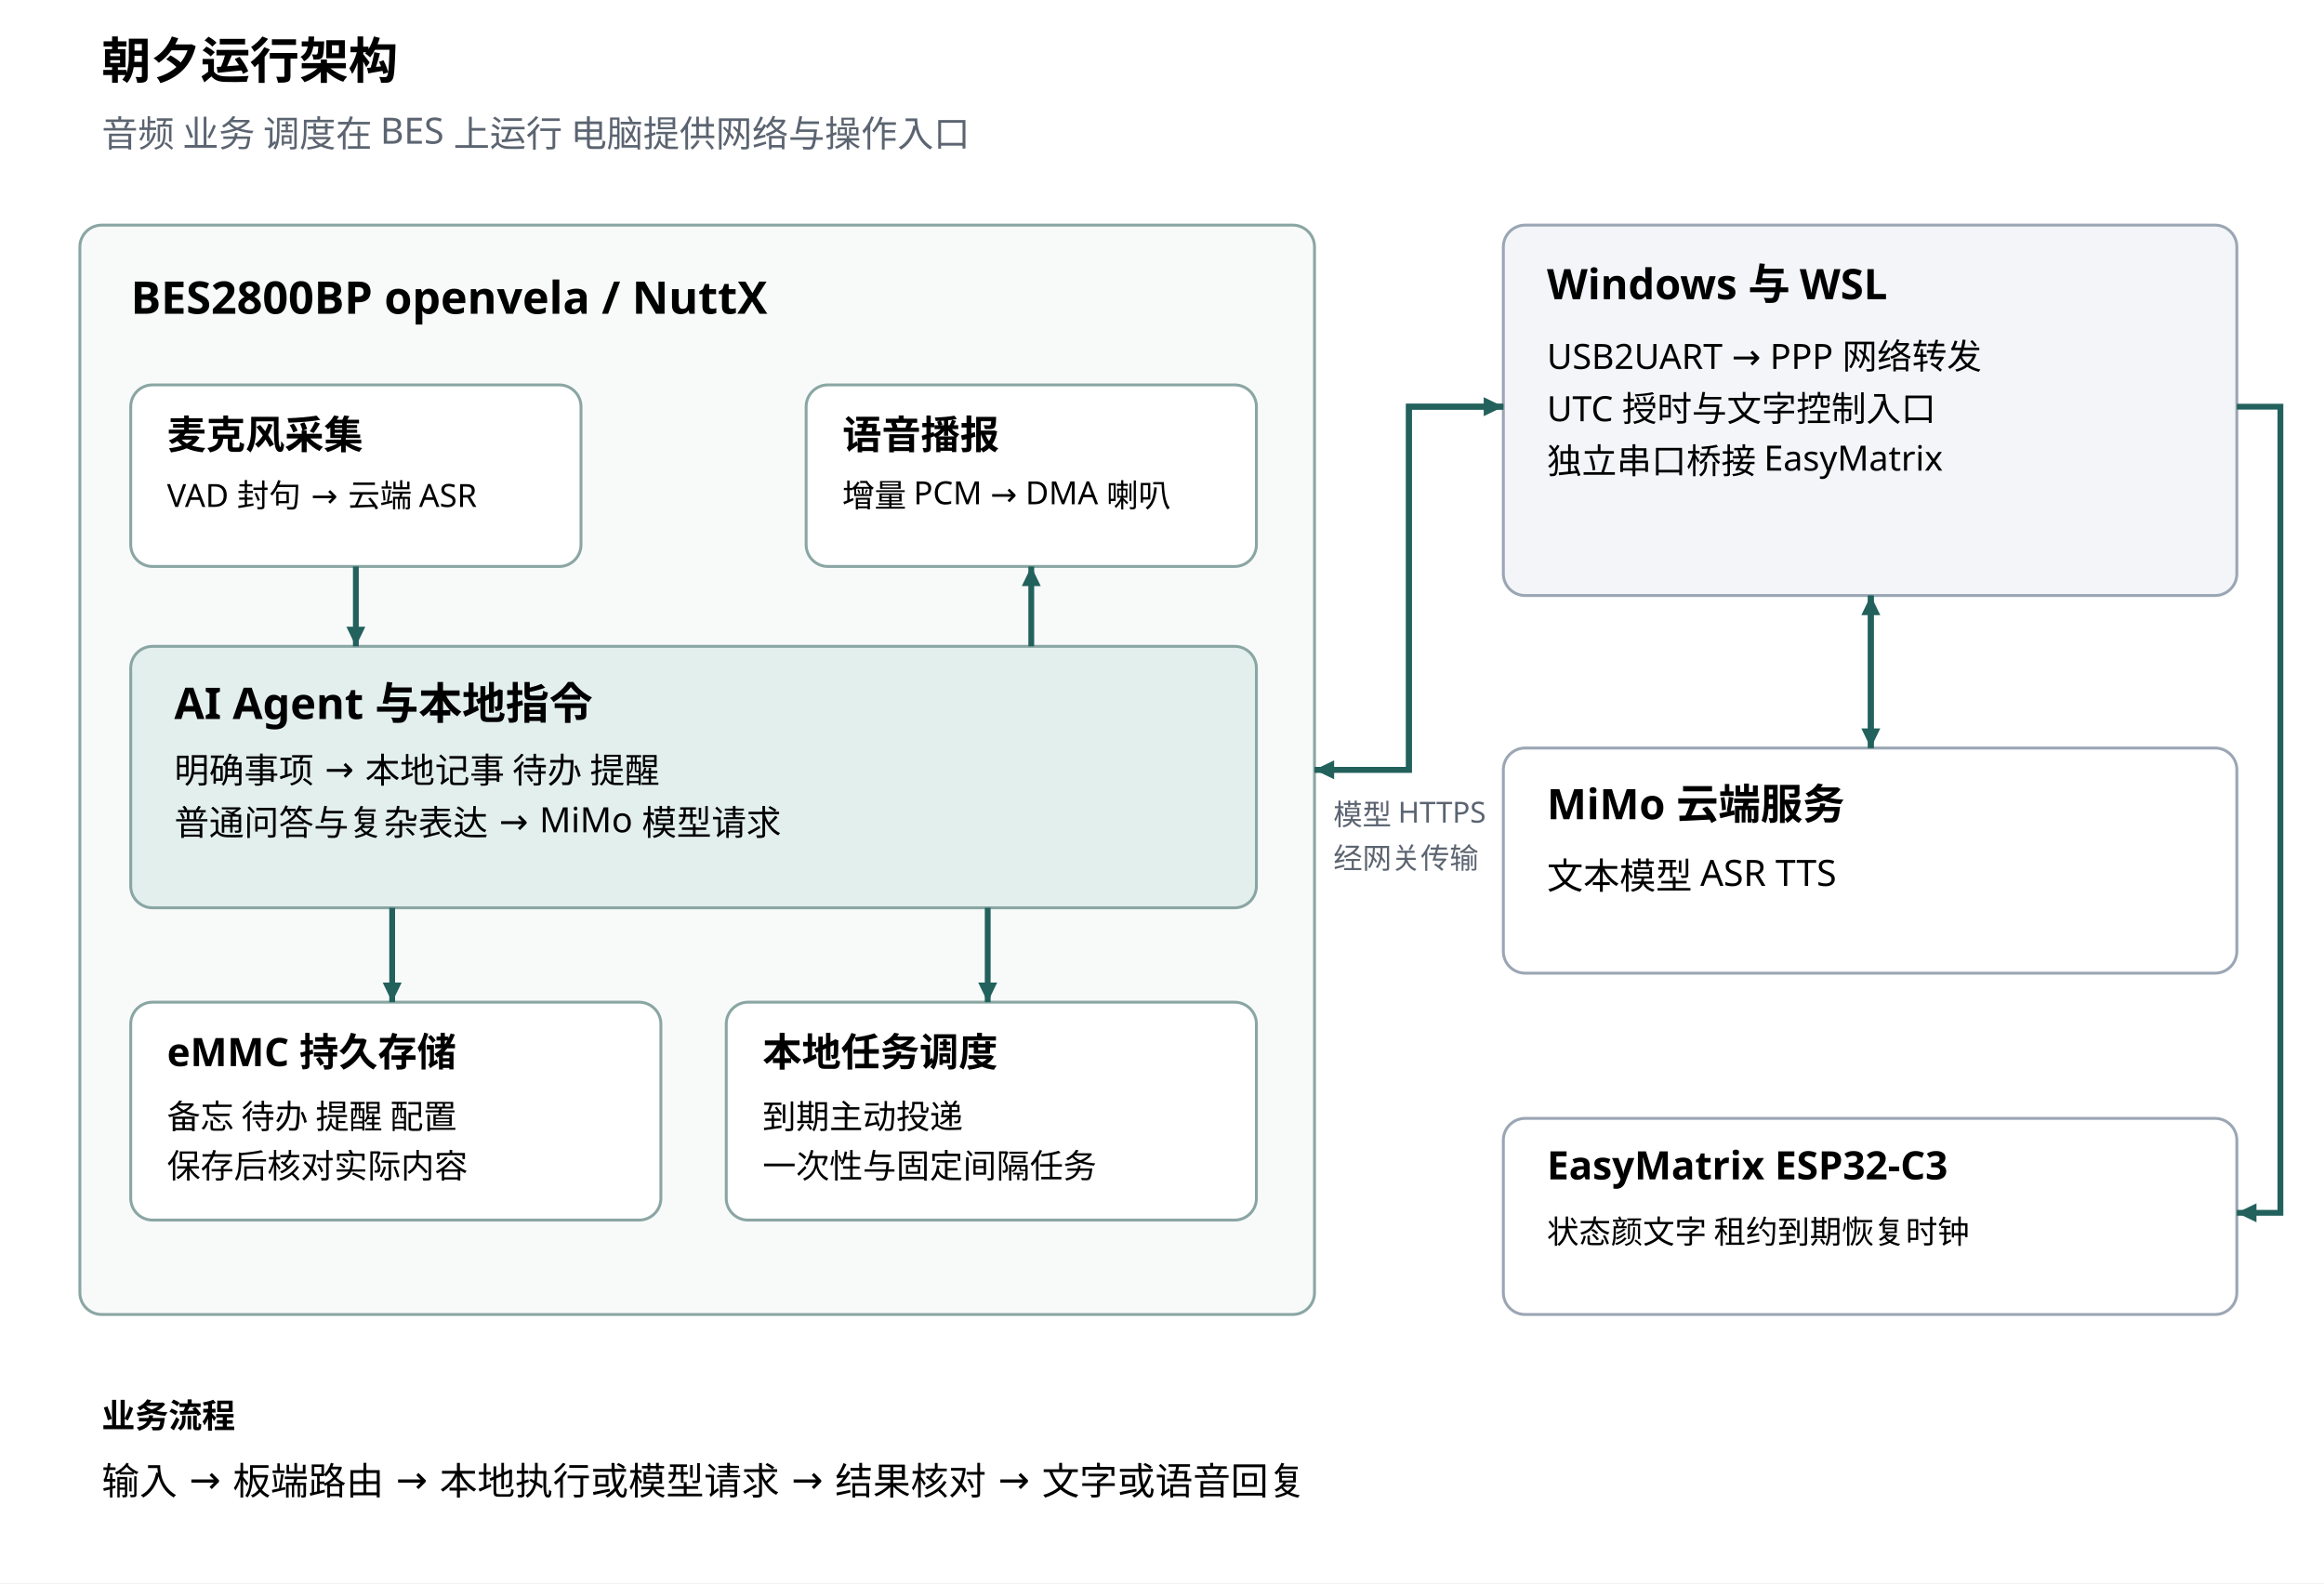
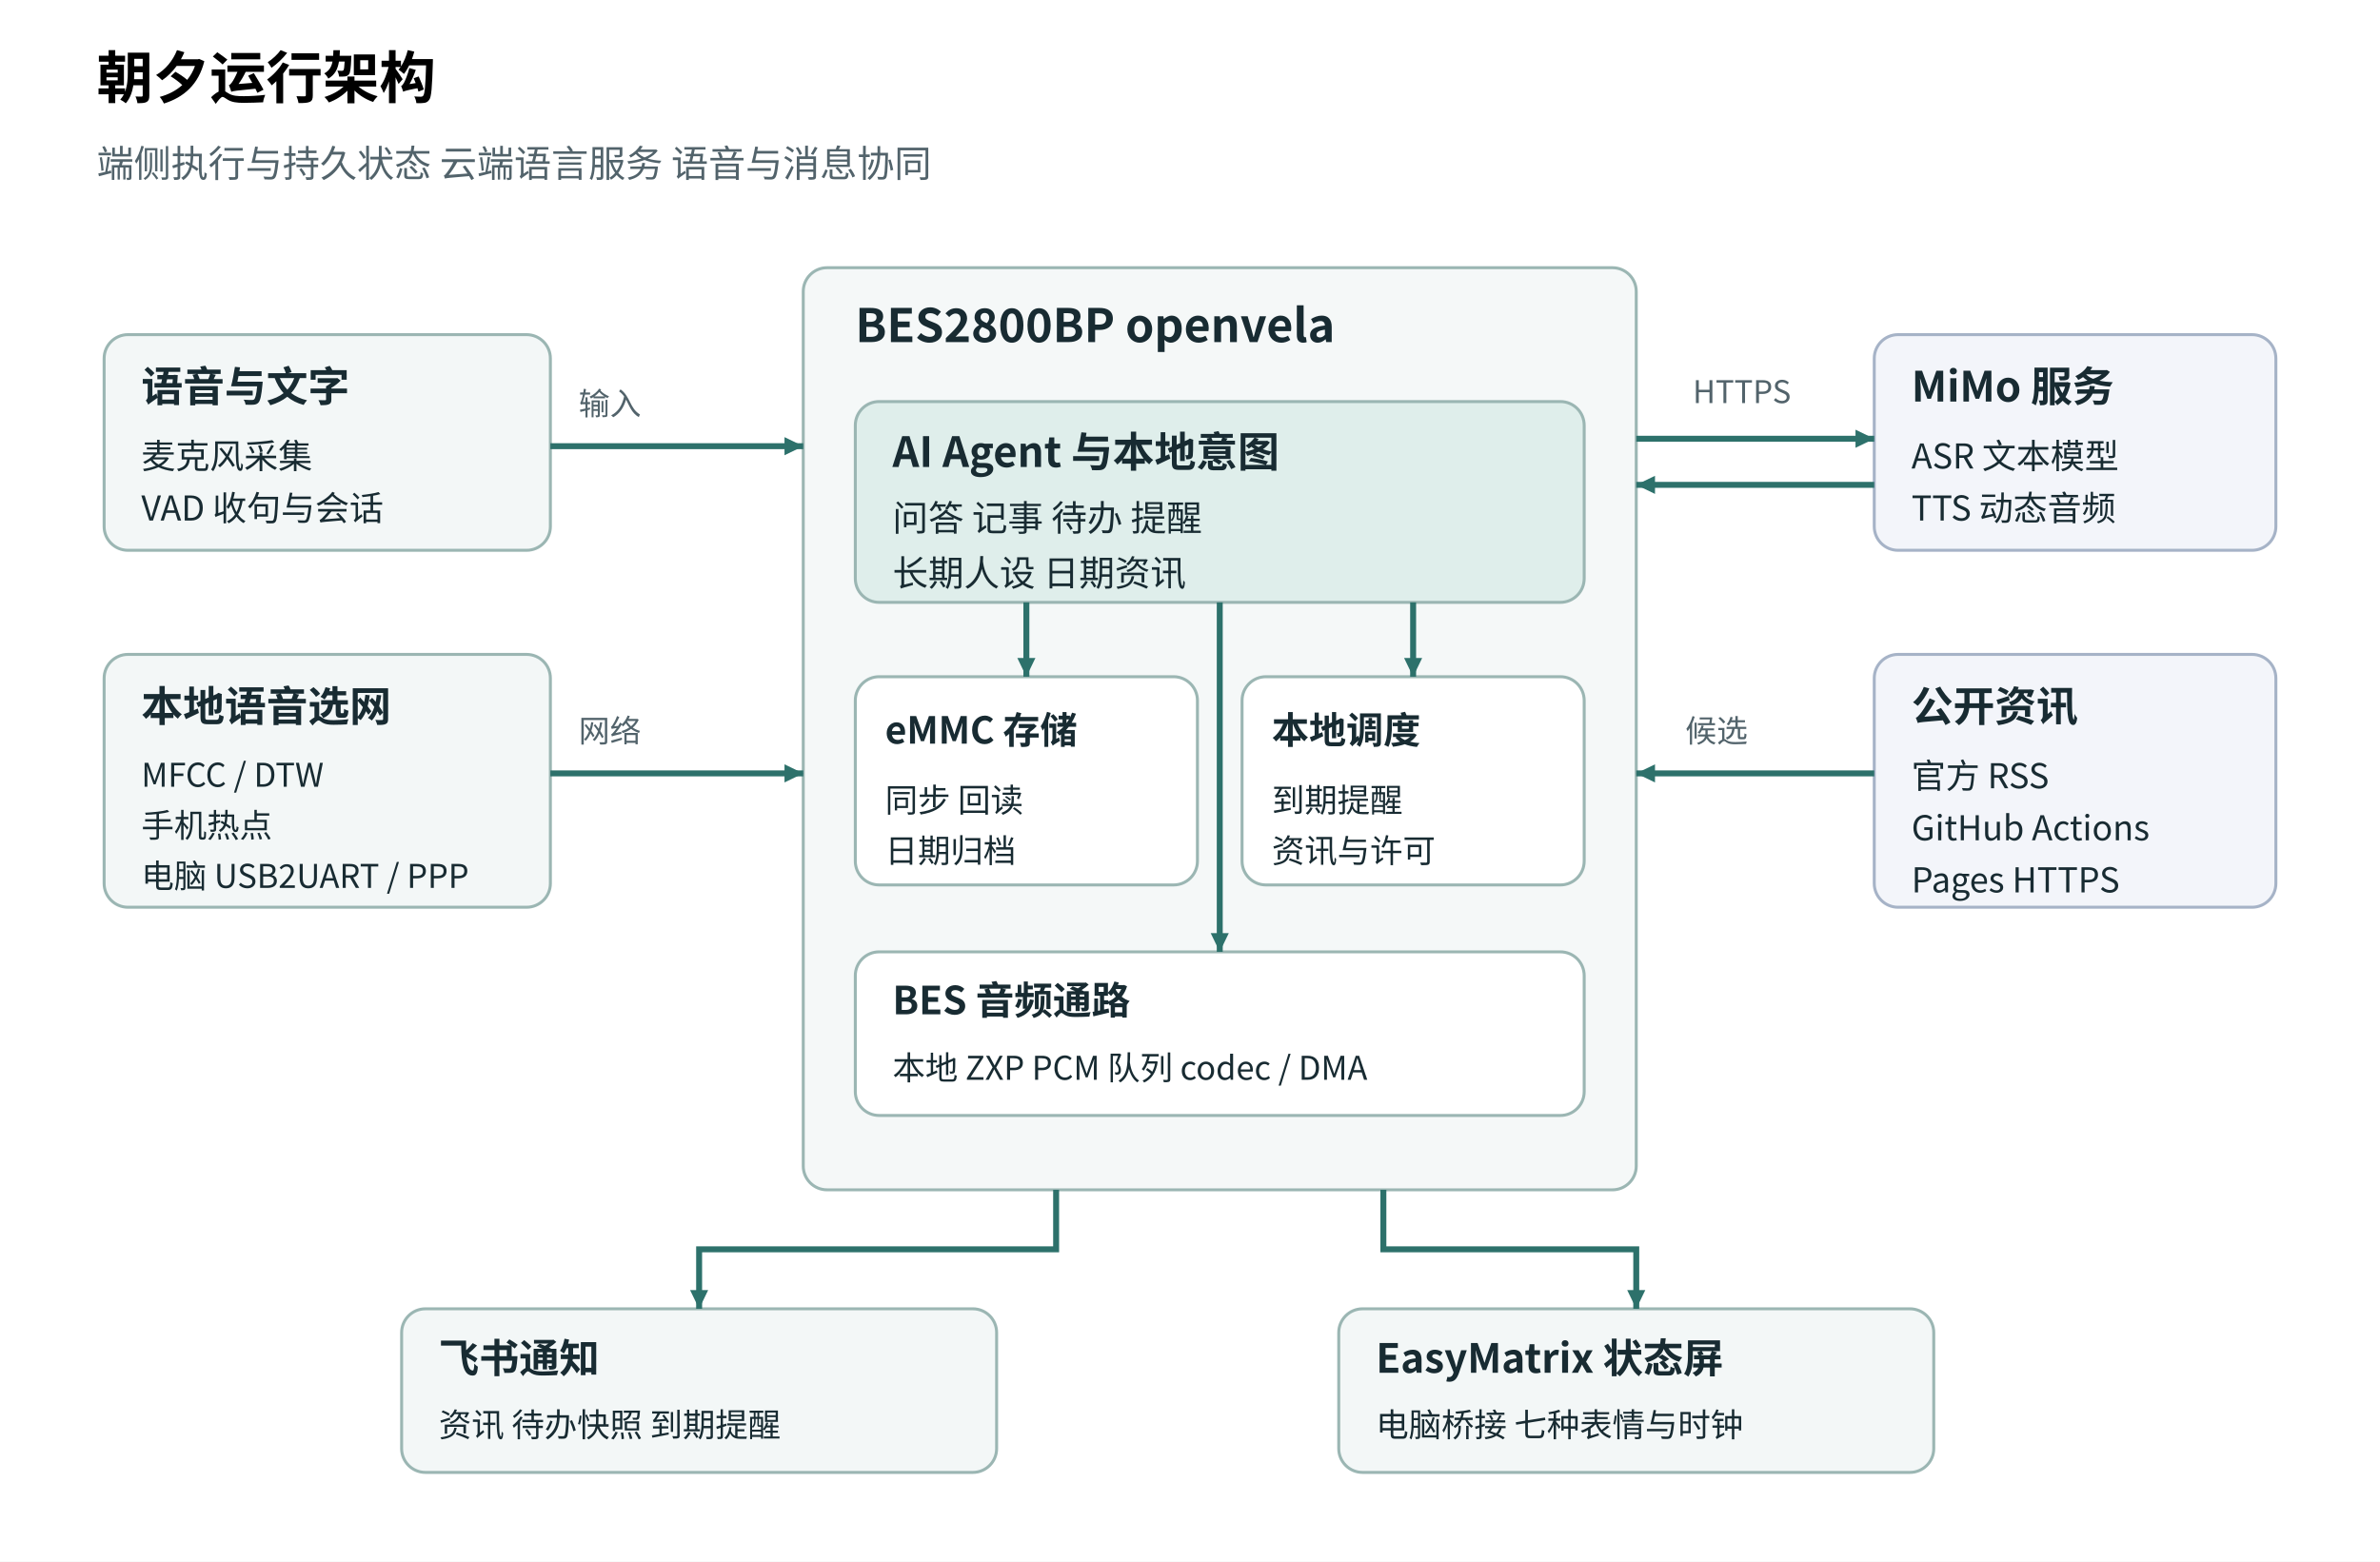
- <svg xmlns="http://www.w3.org/2000/svg" width="1600" height="1090" viewBox="0 0 1600 1090">
-   <rect width="1600" height="1090" fill="white" />
-   <text x="70" y="54" font-family="Microsoft YaHei, sans-serif" font-size="34" fill="#000000" font-weight="700">朝夕运行架构</text>
-   <text x="70" y="101" font-family="Microsoft YaHei, sans-serif" font-size="25" fill="#5B6470" font-weight="400">音频 业务 调度在 BES 上运行  电脑提供网络与操作入口</text>
-   <rect x="55" y="155" width="850" height="750" rx="15" fill="#F8FAFA" stroke="#8AA6A3" stroke-width="2" />
-   <text x="90" y="216" font-family="Microsoft YaHei, sans-serif" font-size="31" fill="#000000" font-weight="700">BES2800BP  openvela / NuttX</text>
-   <rect x="90" y="265" width="310" height="125" rx="15" fill="#FFFFFF" stroke="#8AA6A3" stroke-width="2" />
-   <text x="115" y="309" font-family="Microsoft YaHei, sans-serif" font-size="27" fill="#000000" font-weight="700">麦克风采集</text>
-   <text x="115" y="349" font-family="Microsoft YaHei, sans-serif" font-size="22" fill="#000000" font-weight="400">VAD 封句 → 云端 ASR</text>
-   <rect x="555" y="265" width="310" height="125" rx="15" fill="#FFFFFF" stroke="#8AA6A3" stroke-width="2" />
-   <text x="580" y="309" font-family="Microsoft YaHei, sans-serif" font-size="27" fill="#000000" font-weight="700">语音播报</text>
-   <text x="580" y="349" font-family="Microsoft YaHei, sans-serif" font-size="22" fill="#000000" font-weight="400">增量 PCM → DMA 喇叭</text>
-   <rect x="90" y="445" width="775" height="180" rx="15" fill="#E3EFED" stroke="#8AA6A3" stroke-width="2" />
-   <text x="120" y="495" font-family="Microsoft YaHei, sans-serif" font-size="30" fill="#000000" font-weight="700">AI Agent 与本地指令</text>
-   <text x="120" y="539" font-family="Microsoft YaHei, sans-serif" font-size="24" fill="#000000" font-weight="400">明确事项 → 本地记事 待办 提醒</text>
-   <text x="120" y="575" font-family="Microsoft YaHei, sans-serif" font-size="24" fill="#000000" font-weight="400">普通问答与复杂表达 → MiMo 模型请求</text>
-   <polyline points="245,390 245,445" fill="none" stroke="#22615C" stroke-width="4" />
-   <polygon points="245,445 238.476,431.493 251.524,431.493" fill="#22615C" />
-   <polyline points="710,445 710,390" fill="none" stroke="#22615C" stroke-width="4" />
-   <polygon points="710,390 716.524,403.507 703.476,403.507" fill="#22615C" />
-   <rect x="90" y="690" width="365" height="150" rx="15" fill="#FFFFFF" stroke="#8AA6A3" stroke-width="2" />
-   <text x="115" y="734" font-family="Microsoft YaHei, sans-serif" font-size="27" fill="#000000" font-weight="700">eMMC 持久存储</text>
-   <text x="115" y="777" font-family="Microsoft YaHei, sans-serif" font-size="23" fill="#000000" font-weight="400">备忘 待办 提醒 配置</text>
-   <text x="115" y="811" font-family="Microsoft YaHei, sans-serif" font-size="23" fill="#000000" font-weight="400">保存后核对实际内容</text>
-   <rect x="500" y="690" width="365" height="150" rx="15" fill="#FFFFFF" stroke="#8AA6A3" stroke-width="2" />
-   <text x="525" y="734" font-family="Microsoft YaHei, sans-serif" font-size="27" fill="#000000" font-weight="700">本地任务调度</text>
-   <text x="525" y="777" font-family="Microsoft YaHei, sans-serif" font-size="23" fill="#000000" font-weight="400">到期主动投递</text>
-   <text x="525" y="811" font-family="Microsoft YaHei, sans-serif" font-size="23" fill="#000000" font-weight="400">一次性与固定间隔任务</text>
-   <polyline points="270,625 270,690" fill="none" stroke="#22615C" stroke-width="4" />
-   <polygon points="270,690 263.476,676.493 276.524,676.493" fill="#22615C" />
-   <polyline points="680,625 680,690" fill="none" stroke="#22615C" stroke-width="4" />
-   <polygon points="680,690 673.476,676.493 686.524,676.493" fill="#22615C" />
-   <rect x="1035" y="155" width="505" height="255" rx="15" fill="#F3F5F8" stroke="#9BA6B4" stroke-width="2" />
-   <text x="1065" y="206" font-family="Microsoft YaHei, sans-serif" font-size="29" fill="#000000" font-weight="700">Windows 与 WSL</text>
-   <text x="1065" y="254" font-family="Microsoft YaHei, sans-serif" font-size="24" fill="#000000" font-weight="400">USB2UART → PPP 网络转发</text>
-   <text x="1065" y="290" font-family="Microsoft YaHei, sans-serif" font-size="24" fill="#000000" font-weight="400">UTC 授时与文字控制入口</text>
-   <text x="1065" y="326" font-family="Microsoft YaHei, sans-serif" font-size="24" fill="#000000" font-weight="400">独立串口桥接 EasyMatrix</text>
-   <polyline points="905,530 970,530 970,280 1035,280" fill="none" stroke="#22615C" stroke-width="4" />
-   <polygon points="1035,280 1021.493,286.524 1021.493,273.476" fill="#22615C" />
-   <polyline points="1035,280 970,280 970,530 905,530" fill="none" stroke="#22615C" stroke-width="4" />
-   <polygon points="905,530 918.507,523.476 918.507,536.524" fill="#22615C" />
-   <text x="918" y="568" font-family="Microsoft YaHei, sans-serif" font-size="20" fill="#5B6470" font-weight="400">模型 HTTPS</text>
-   <text x="918" y="598" font-family="Microsoft YaHei, sans-serif" font-size="20" fill="#5B6470" font-weight="400">经网关传输</text>
-   <rect x="1035" y="515" width="505" height="155" rx="15" fill="#FFFFFF" stroke="#9BA6B4" stroke-width="2" />
-   <text x="1065" y="564" font-family="Microsoft YaHei, sans-serif" font-size="29" fill="#000000" font-weight="700">MiMo 云端服务</text>
-   <text x="1065" y="612" font-family="Microsoft YaHei, sans-serif" font-size="25" fill="#000000" font-weight="400">文本模型  ASR  TTS</text>
-   <polyline points="1288,410 1288,515" fill="none" stroke="#22615C" stroke-width="4" />
-   <polygon points="1288,515 1281.476,501.493 1294.524,501.493" fill="#22615C" />
-   <polyline points="1288,515 1288,410" fill="none" stroke="#22615C" stroke-width="4" />
-   <polygon points="1288,410 1294.524,423.507 1281.476,423.507" fill="#22615C" />
-   <rect x="1035" y="770" width="505" height="135" rx="15" fill="#FFFFFF" stroke="#9BA6B4" stroke-width="2" />
-   <text x="1065" y="812" font-family="Microsoft YaHei, sans-serif" font-size="27" fill="#000000" font-weight="700">EasyMatrix  ESP32-C3</text>
-   <text x="1065" y="856" font-family="Microsoft YaHei, sans-serif" font-size="22" fill="#000000" font-weight="400">状态颜文字  租约到期恢复时钟</text>
-   <polyline points="1540,280 1570,280 1570,835 1540,835" fill="none" stroke="#22615C" stroke-width="4" />
-   <polygon points="1540,835 1553.507,828.476 1553.507,841.524" fill="#22615C" />
-   <text x="70" y="983" font-family="Microsoft YaHei, sans-serif" font-size="23" fill="#000000" font-weight="700">业务流程</text>
-   <text x="70" y="1029" font-family="Microsoft YaHei, sans-serif" font-size="26" fill="#000000" font-weight="400">输入 → 板端路由 → 本地执行或模型请求 → 结果核对 → 文字或语音回复</text>
+ <svg xmlns="http://www.w3.org/2000/svg" width="1600" height="1050" viewBox="0 0 1600 1050">
+   <rect width="1600" height="1050" fill="white" />
+   <text x="65" y="66" font-family="Microsoft YaHei, Noto Sans CJK SC, sans-serif" font-size="38" font-weight="700" fill="#000000">朝夕运行架构</text>
+   <text x="65" y="119" font-family="Microsoft YaHei, Noto Sans CJK SC, sans-serif" font-size="25" font-weight="400" fill="#52636B">端侧执行与持久状态  云端语言服务  语音与消息协同</text>
+   <rect x="540" y="180" width="560" height="620" rx="16" fill="#F5F8F8" stroke="#9BB6B3" stroke-width="2" />
+   <text x="575" y="230" font-family="Microsoft YaHei, Noto Sans CJK SC, sans-serif" font-size="31" font-weight="700" fill="#182B32">BES2800BP  openvela</text>
+   <rect x="575" y="270" width="490" height="135" rx="16" fill="#DFEEEB" stroke="#9BB6B3" stroke-width="2" />
+   <text x="600" y="314" font-family="Microsoft YaHei, Noto Sans CJK SC, sans-serif" font-size="28" font-weight="700" fill="#182B32">AI Agent 与本地意图</text>
+   <text x="600" y="357" font-family="Microsoft YaHei, Noto Sans CJK SC, sans-serif" font-size="24" font-weight="400" fill="#182B32">问答  记事  待办  提醒</text>
+   <text x="600" y="394" font-family="Microsoft YaHei, Noto Sans CJK SC, sans-serif" font-size="24" font-weight="400" fill="#182B32">长期人设  日期资讯</text>
+   <rect x="575" y="455" width="230" height="140" rx="16" fill="#FFFFFF" stroke="#9BB6B3" stroke-width="2" />
+   <text x="595" y="500" font-family="Microsoft YaHei, Noto Sans CJK SC, sans-serif" font-size="25" font-weight="700" fill="#182B32">eMMC 存储</text>
+   <text x="595" y="546" font-family="Microsoft YaHei, Noto Sans CJK SC, sans-serif" font-size="22" font-weight="400" fill="#182B32">同步  回读</text>
+   <text x="595" y="580" font-family="Microsoft YaHei, Noto Sans CJK SC, sans-serif" font-size="22" font-weight="400" fill="#182B32">日期归档</text>
+   <rect x="835" y="455" width="230" height="140" rx="16" fill="#FFFFFF" stroke="#9BB6B3" stroke-width="2" />
+   <text x="855" y="500" font-family="Microsoft YaHei, Noto Sans CJK SC, sans-serif" font-size="25" font-weight="700" fill="#182B32">本地调度</text>
+   <text x="855" y="546" font-family="Microsoft YaHei, Noto Sans CJK SC, sans-serif" font-size="22" font-weight="400" fill="#182B32">到期提醒</text>
+   <text x="855" y="580" font-family="Microsoft YaHei, Noto Sans CJK SC, sans-serif" font-size="22" font-weight="400" fill="#182B32">资讯与许可</text>
+   <rect x="575" y="640" width="490" height="110" rx="16" fill="#FFFFFF" stroke="#9BB6B3" stroke-width="2" />
+   <text x="600" y="682" font-family="Microsoft YaHei, Noto Sans CJK SC, sans-serif" font-size="26" font-weight="700" fill="#182B32">BES 音频通路</text>
+   <text x="600" y="726" font-family="Microsoft YaHei, Noto Sans CJK SC, sans-serif" font-size="22" font-weight="400" fill="#182B32">本地 ZXP  PCM 队列  codec / DMA</text>
+   <polyline points="690,405 690,455" fill="none" stroke="#2D716B" stroke-width="4" />
+   <polygon points="690,455 683.91,442.394 696.09,442.394" fill="#2D716B" />
+   <polyline points="950,405 950,455" fill="none" stroke="#2D716B" stroke-width="4" />
+   <polygon points="950,455 943.91,442.394 956.09,442.394" fill="#2D716B" />
+   <polyline points="820,405 820,615 820,640" fill="none" stroke="#2D716B" stroke-width="4" />
+   <polygon points="820,640 813.91,627.394 826.09,627.394" fill="#2D716B" />
+   <rect x="70" y="225" width="300" height="145" rx="16" fill="#F3F7F7" stroke="#9BB6B3" stroke-width="2" />
+   <text x="95" y="270" font-family="Microsoft YaHei, Noto Sans CJK SC, sans-serif" font-size="28" font-weight="700" fill="#182B32">语音与文字</text>
+   <text x="95" y="315" font-family="Microsoft YaHei, Noto Sans CJK SC, sans-serif" font-size="23" font-weight="400" fill="#182B32">麦克风采集</text>
+   <text x="95" y="350" font-family="Microsoft YaHei, Noto Sans CJK SC, sans-serif" font-size="23" font-weight="400" fill="#182B32">VAD 收句与会话</text>
+   <polyline points="370,300 540,300" fill="none" stroke="#2D716B" stroke-width="4" />
+   <polygon points="540,300 527.394,306.09 527.394,293.91" fill="#2D716B" />
+   <text x="389" y="279" font-family="Microsoft YaHei, Noto Sans CJK SC, sans-serif" font-size="21" font-weight="400" fill="#52636B">输入</text>
+   <rect x="70" y="440" width="300" height="170" rx="16" fill="#F3F7F7" stroke="#9BB6B3" stroke-width="2" />
+   <text x="95" y="485" font-family="Microsoft YaHei, Noto Sans CJK SC, sans-serif" font-size="28" font-weight="700" fill="#182B32">本地语音选网</text>
+   <text x="95" y="529" font-family="Microsoft YaHei, Noto Sans CJK SC, sans-serif" font-size="22" font-weight="400" fill="#182B32">MFCC / DTW</text>
+   <text x="95" y="563" font-family="Microsoft YaHei, Noto Sans CJK SC, sans-serif" font-size="22" font-weight="400" fill="#182B32">手机热点</text>
+   <text x="95" y="597" font-family="Microsoft YaHei, Noto Sans CJK SC, sans-serif" font-size="22" font-weight="400" fill="#182B32">电脑 USB2UART / PPP</text>
+   <polyline points="370,520 540,520" fill="none" stroke="#2D716B" stroke-width="4" />
+   <polygon points="540,520 527.394,526.09 527.394,513.91" fill="#2D716B" />
+   <text x="389" y="499" font-family="Microsoft YaHei, Noto Sans CJK SC, sans-serif" font-size="21" font-weight="400" fill="#52636B">网络</text>
+   <rect x="1260" y="225" width="270" height="145" rx="16" fill="#F3F5FA" stroke="#A6B3C7" stroke-width="2" />
+   <text x="1285" y="270" font-family="Microsoft YaHei, Noto Sans CJK SC, sans-serif" font-size="28" font-weight="700" fill="#182B32">MiMo 服务</text>
+   <text x="1285" y="315" font-family="Microsoft YaHei, Noto Sans CJK SC, sans-serif" font-size="23" font-weight="400" fill="#182B32">ASR  文本模型</text>
+   <text x="1285" y="350" font-family="Microsoft YaHei, Noto Sans CJK SC, sans-serif" font-size="23" font-weight="400" fill="#182B32">TTS 动态音频</text>
+   <polyline points="1100,295 1260,295" fill="none" stroke="#2D716B" stroke-width="4" />
+   <polygon points="1260,295 1247.394,301.09 1247.394,288.91" fill="#2D716B" />
+   <polyline points="1260,326 1100,326" fill="none" stroke="#2D716B" stroke-width="4" />
+   <polygon points="1100,326 1112.606,319.91 1112.606,332.09" fill="#2D716B" />
+   <text x="1138" y="271" font-family="Microsoft YaHei, Noto Sans CJK SC, sans-serif" font-size="21" font-weight="400" fill="#52636B">HTTPS</text>
+   <rect x="1260" y="440" width="270" height="170" rx="16" fill="#F3F5FA" stroke="#A6B3C7" stroke-width="2" />
+   <text x="1285" y="485" font-family="Microsoft YaHei, Noto Sans CJK SC, sans-serif" font-size="28" font-weight="700" fill="#182B32">公开资讯</text>
+   <text x="1285" y="530" font-family="Microsoft YaHei, Noto Sans CJK SC, sans-serif" font-size="23" font-weight="400" fill="#182B32">官方 RSS</text>
+   <text x="1285" y="565" font-family="Microsoft YaHei, Noto Sans CJK SC, sans-serif" font-size="23" font-weight="400" fill="#182B32">GitHub Actions</text>
+   <text x="1285" y="600" font-family="Microsoft YaHei, Noto Sans CJK SC, sans-serif" font-size="23" font-weight="400" fill="#182B32">Pages HTTPS</text>
+   <polyline points="1260,520 1100,520" fill="none" stroke="#2D716B" stroke-width="4" />
+   <polygon points="1100,520 1112.606,513.91 1112.606,526.09" fill="#2D716B" />
+   <text x="1133" y="499" font-family="Microsoft YaHei, Noto Sans CJK SC, sans-serif" font-size="21" font-weight="400" fill="#52636B">候选</text>
+   <rect x="270" y="880" width="400" height="110" rx="16" fill="#F3F7F7" stroke="#9BB6B3" stroke-width="2" />
+   <text x="295" y="923" font-family="Microsoft YaHei, Noto Sans CJK SC, sans-serif" font-size="27" font-weight="700" fill="#182B32">飞书通知</text>
+   <text x="295" y="966" font-family="Microsoft YaHei, Noto Sans CJK SC, sans-serif" font-size="22" font-weight="400" fill="#182B32">资讯  待办快照  到期提醒</text>
+   <rect x="900" y="880" width="400" height="110" rx="16" fill="#F3F7F7" stroke="#9BB6B3" stroke-width="2" />
+   <text x="925" y="923" font-family="Microsoft YaHei, Noto Sans CJK SC, sans-serif" font-size="27" font-weight="700" fill="#182B32">EasyMatrix 状态屏</text>
+   <text x="925" y="966" font-family="Microsoft YaHei, Noto Sans CJK SC, sans-serif" font-size="22" font-weight="400" fill="#182B32">电脑桥接  七种表情与时钟</text>
+   <polyline points="710,800 710,840 470,840 470,880" fill="none" stroke="#2D716B" stroke-width="4" />
+   <polygon points="470,880 463.91,867.394 476.09,867.394" fill="#2D716B" />
+   <polyline points="930,800 930,840 1100,840 1100,880" fill="none" stroke="#2D716B" stroke-width="4" />
+   <polygon points="1100,880 1093.91,867.394 1106.09,867.394" fill="#2D716B" />
</svg>
